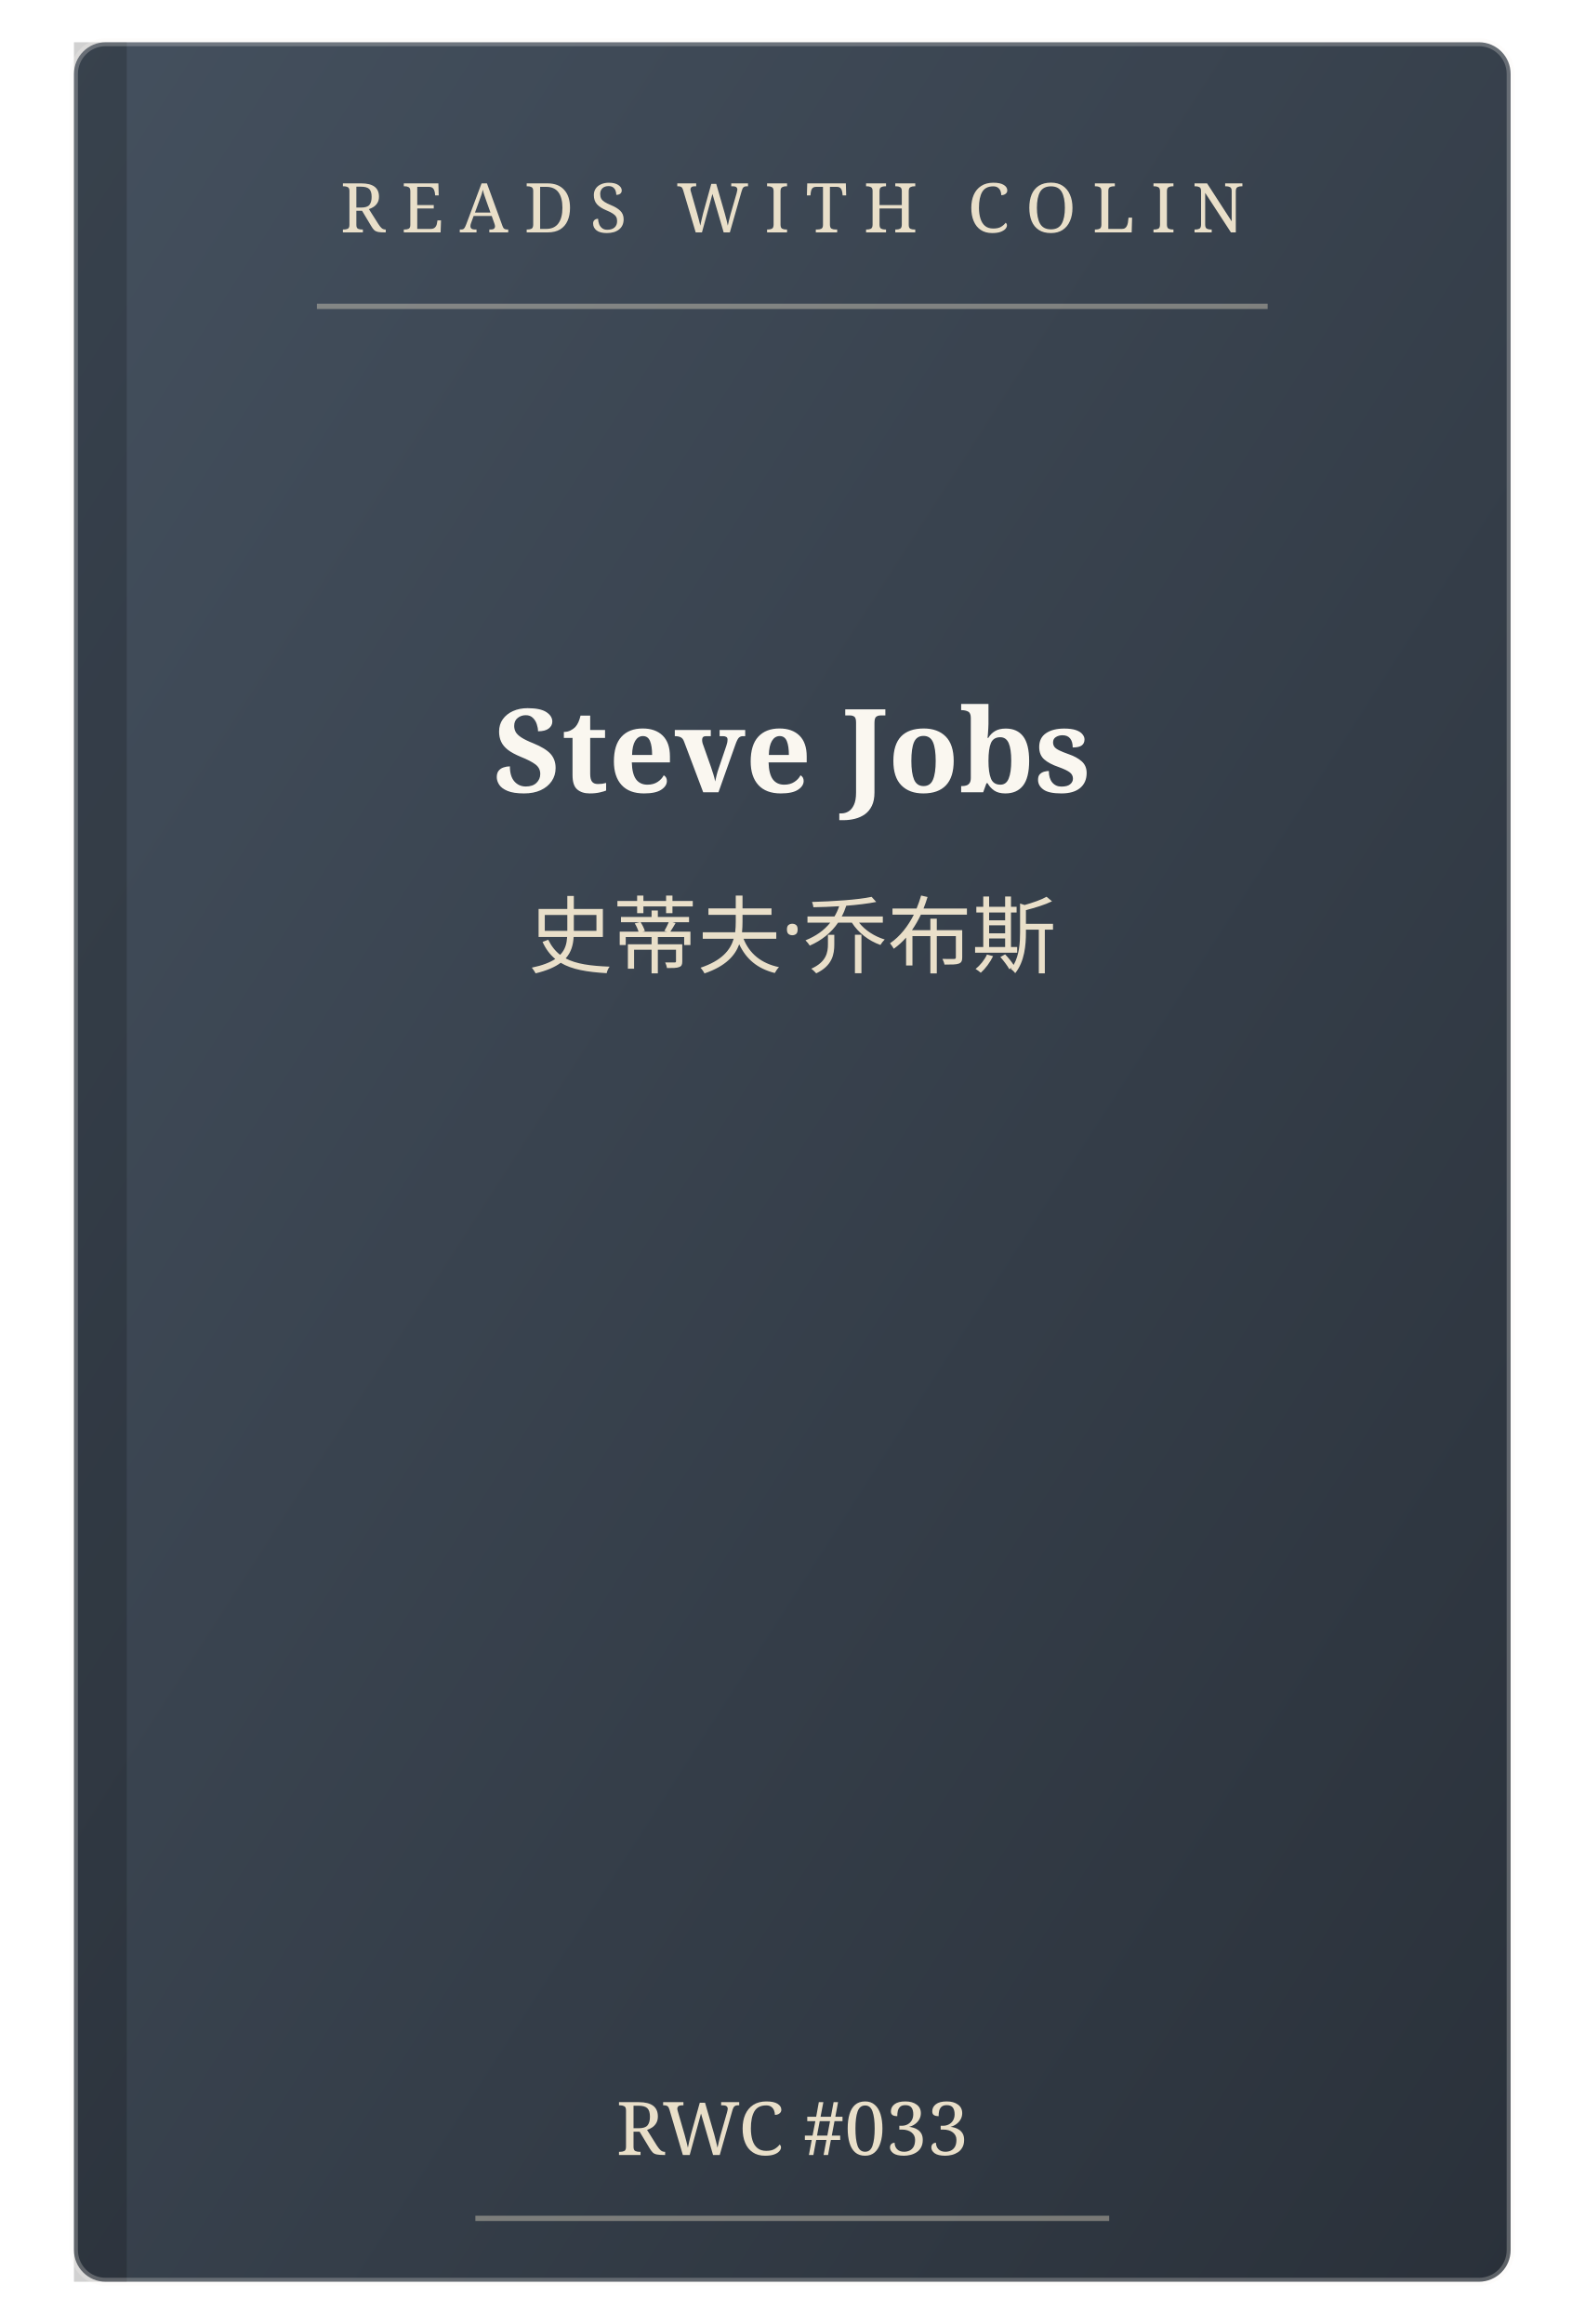
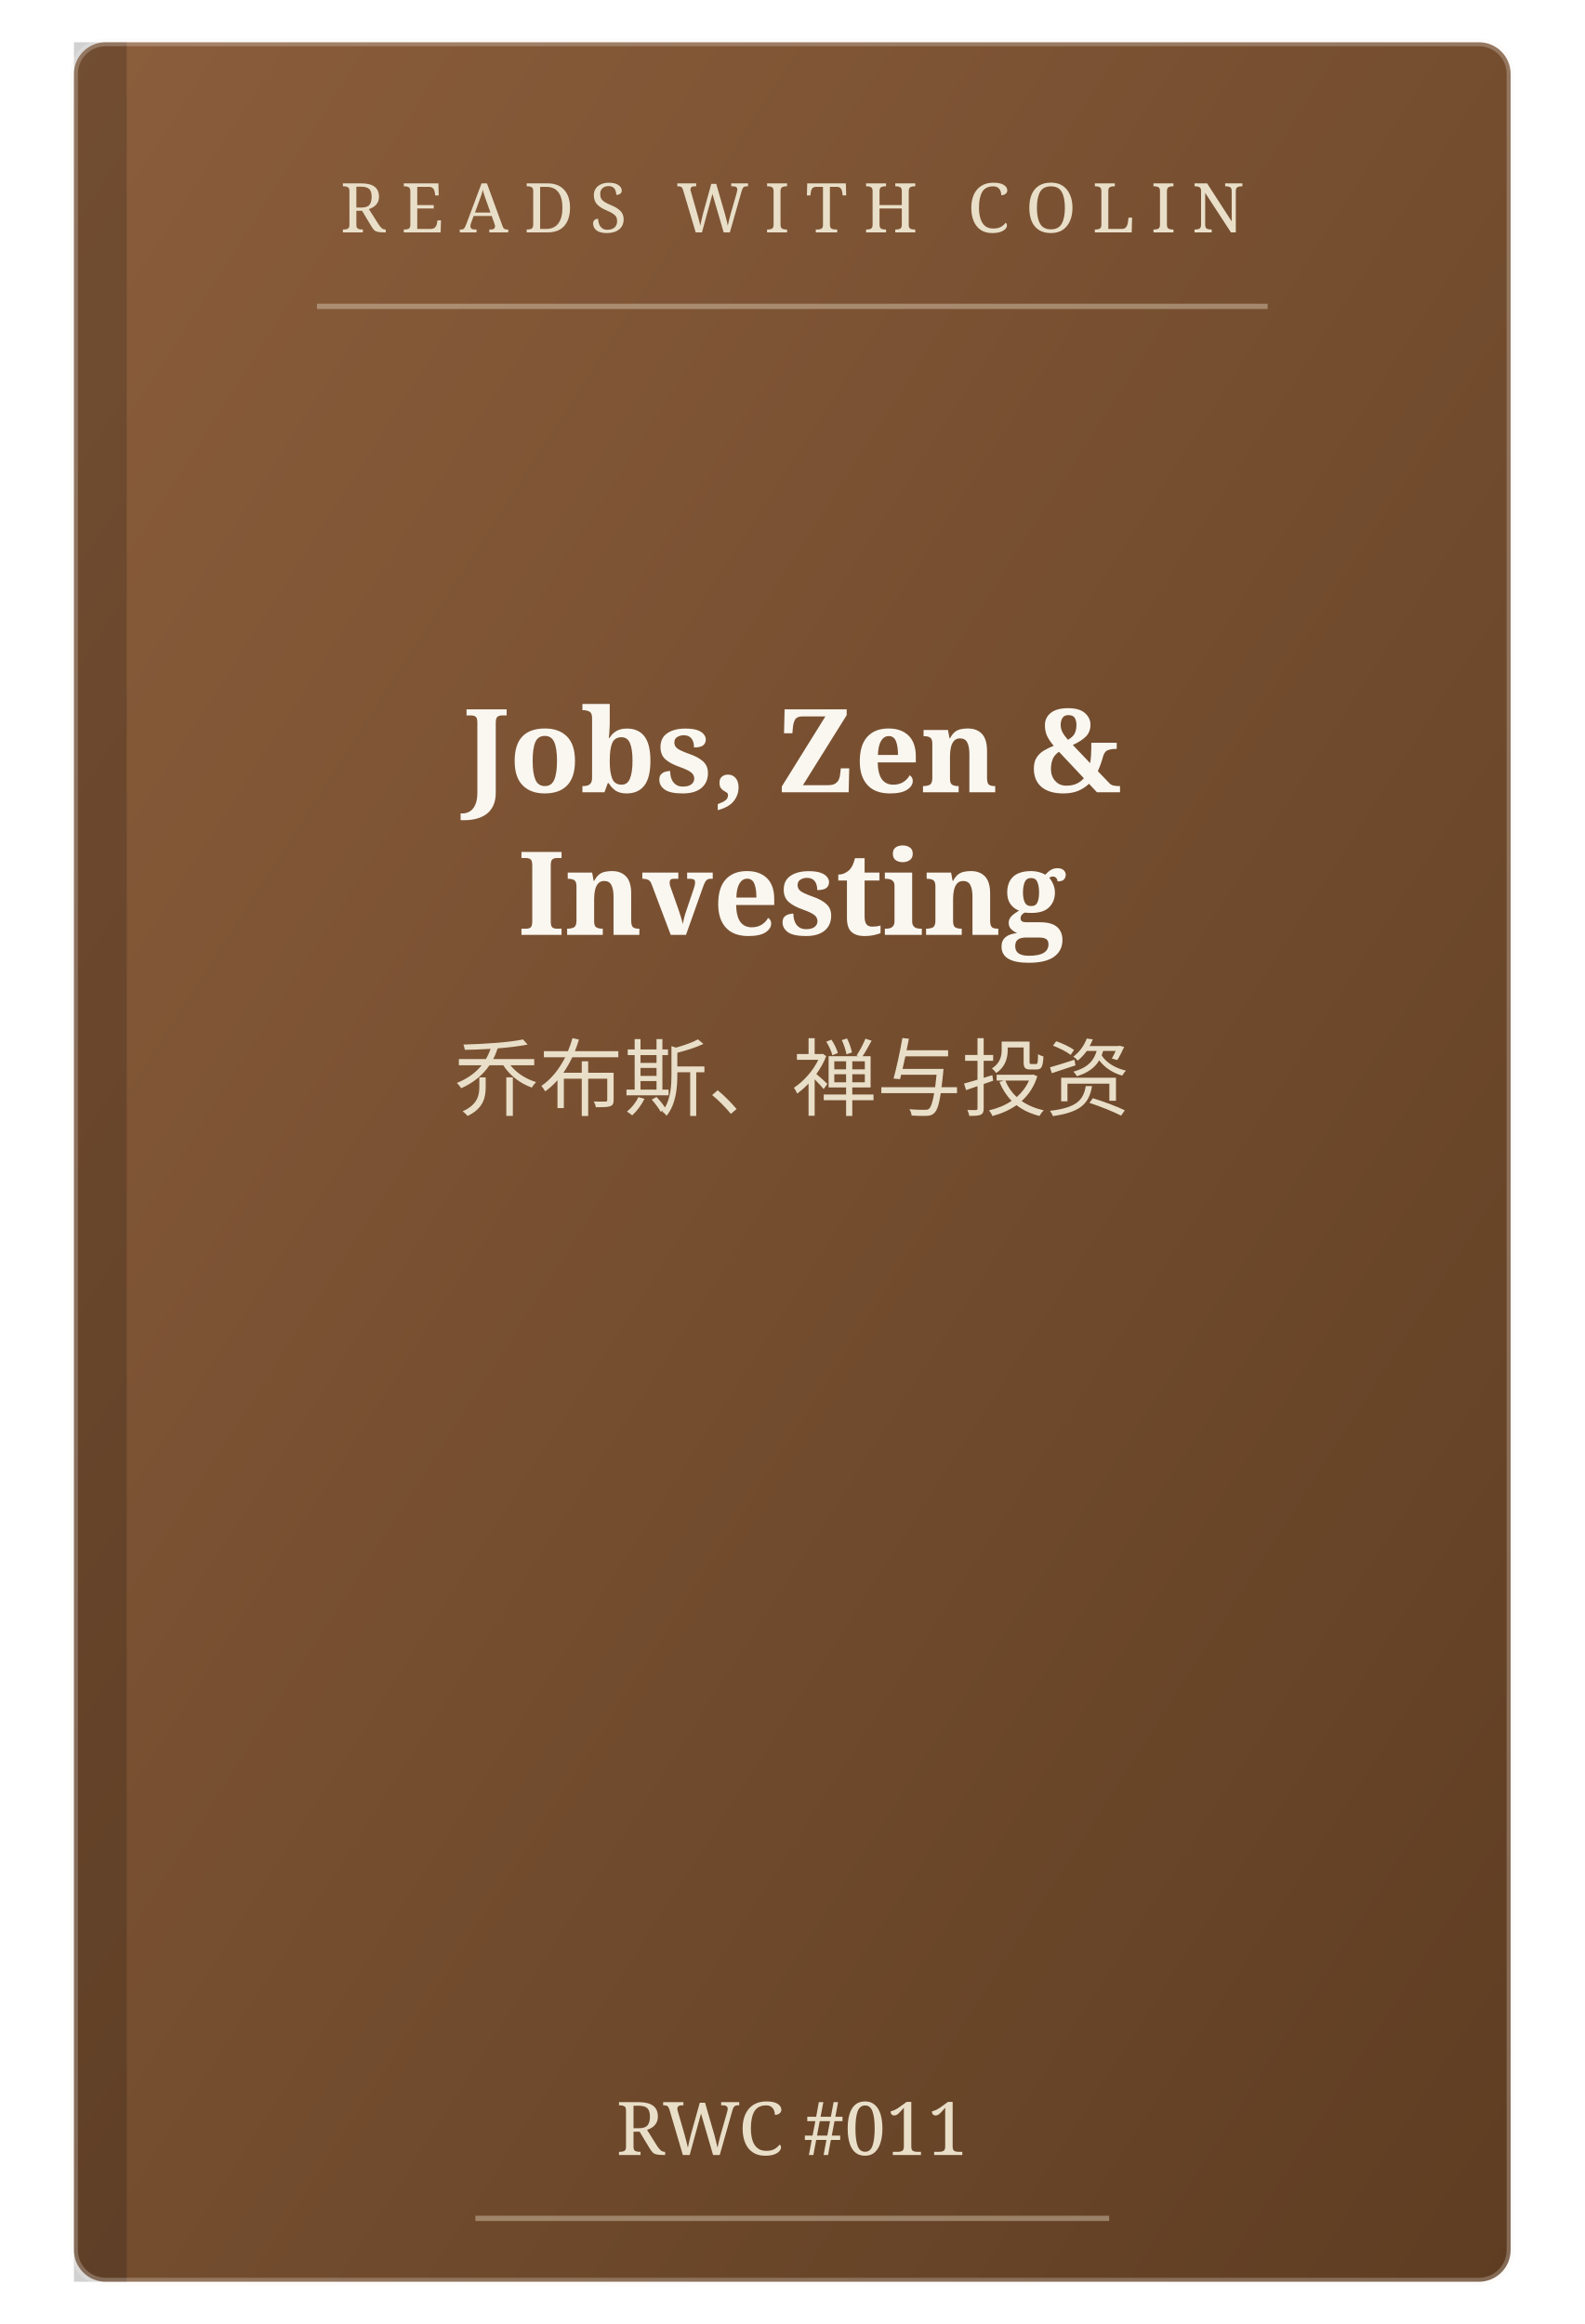
<svg xmlns="http://www.w3.org/2000/svg" viewBox="0 0 300 440" width="300" height="440">
  <defs>
    <linearGradient id="g" x1="0" y1="0" x2="1" y2="1">
-       <stop offset="0" stop-color="#44505E" />
-       <stop offset="1" stop-color="#2A313A" />
+       <stop offset="0" stop-color="#8B5E3C" />
+       <stop offset="1" stop-color="#5E3D22" />
    </linearGradient>
  </defs>
  <rect x="14" y="8" width="272" height="424" rx="6" fill="url(#g)" />
  <rect x="14" y="8" width="10" height="424" fill="#000" opacity="0.18" />
  <rect x="14" y="8" width="272" height="424" rx="6" fill="none" stroke="#FAF7F0" stroke-opacity="0.25" stroke-width="1.5" />
  <text x="150" y="44" text-anchor="middle" font-family="Georgia, serif" font-size="13" letter-spacing="3" fill="#E9DFC9">READS WITH COLIN</text>
  <line x1="60" y1="58" x2="240" y2="58" stroke="#E9DFC9" stroke-opacity="0.4" stroke-width="1" />
-   <text x="150" y="408" text-anchor="middle" font-family="Georgia, serif" font-size="14" fill="#E9DFC9">RWC #033</text>
+   <text x="150" y="408" text-anchor="middle" font-family="Georgia, serif" font-size="14" fill="#E9DFC9">RWC #011</text>
  <line x1="90" y1="420" x2="210" y2="420" stroke="#E9DFC9" stroke-opacity="0.4" stroke-width="1" />
-   <text x="150" y="150" text-anchor="middle" font-family="Georgia, serif" font-size="22" font-weight="700" fill="#FAF7F0">Steve Jobs</text>
-   <text x="150" y="183" text-anchor="middle" font-family="'Songti SC', serif" font-size="16" fill="#E9DFC9">史蒂夫·乔布斯</text>
+   <text x="150" y="150" text-anchor="middle" font-family="Georgia, serif" font-size="22" font-weight="700" fill="#FAF7F0">Jobs, Zen &amp;</text>
+   <text x="150" y="177" text-anchor="middle" font-family="Georgia, serif" font-size="22" font-weight="700" fill="#FAF7F0">Investing</text>
+   <text x="150" y="210" text-anchor="middle" font-family="'Songti SC', serif" font-size="16" fill="#E9DFC9">乔布斯、禅与投资</text>
</svg>
